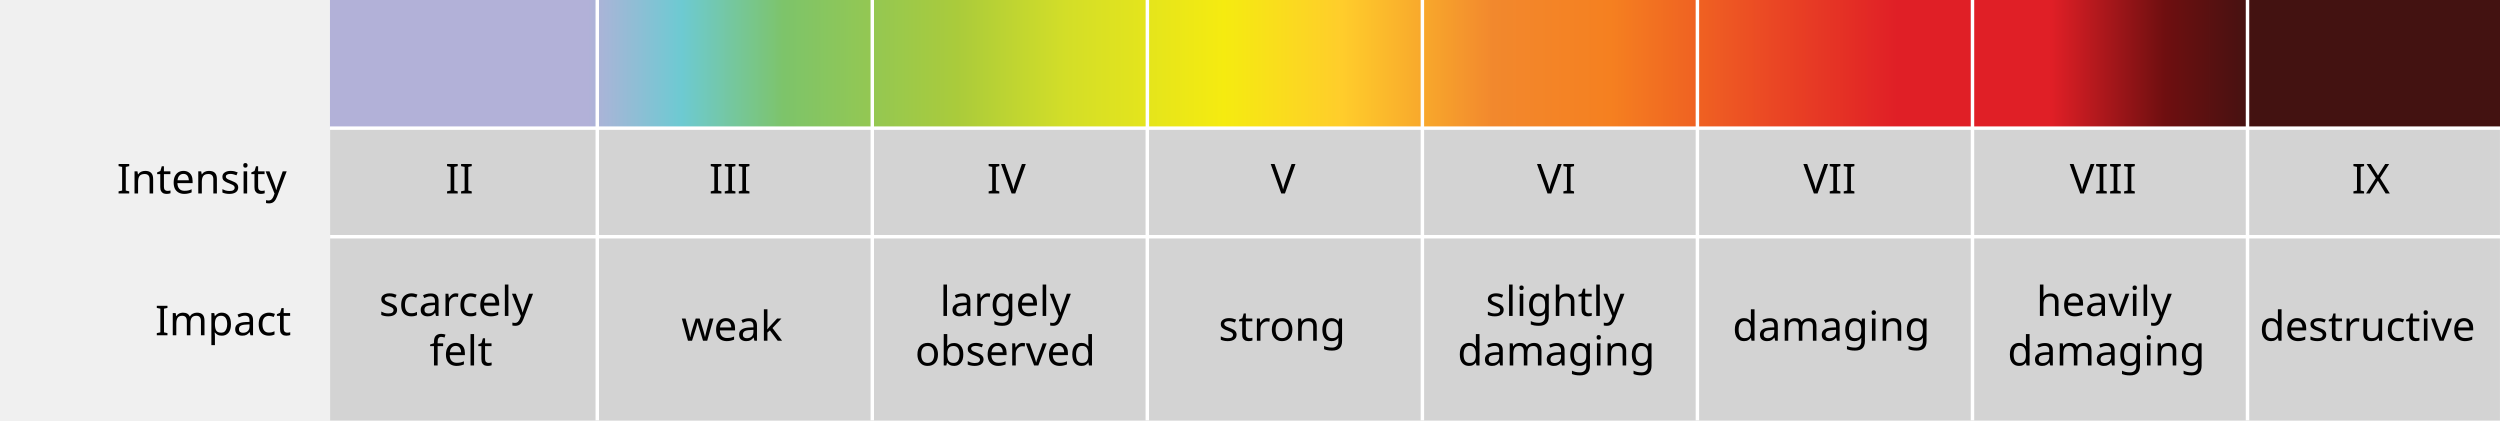
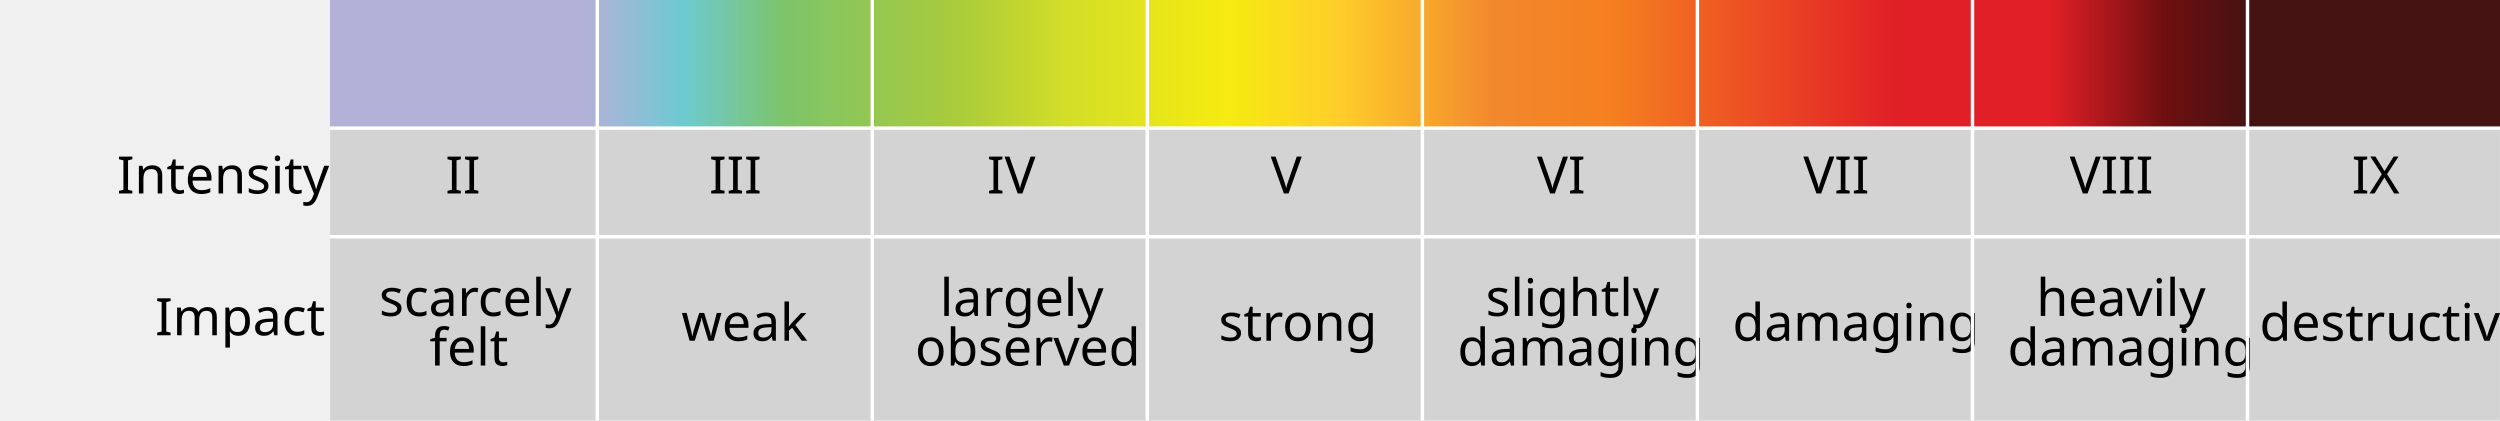
<svg xmlns="http://www.w3.org/2000/svg" xmlns:xlink="http://www.w3.org/1999/xlink" version="1.1" x="0px" y="0px" viewBox="0 0 363.07 61.06" style="enable-background:new 0 0 363.07 61.06;" xml:space="preserve">
  <style type="text/css">
- 	
+ 	svg {font-size: 62.5%;}
		.st0{clip-path:url(#SVGID_00000045605077019318998780000006954335594564681403_);fill:url(#SVGID_00000145771544227996329420000018068293844152526985_);}
	.st1{fill:#D3D3D3;}
	.st2{fill:none;stroke:#FFFFFF;stroke-width:0.5;stroke-miterlimit:10;}
	
		.st3{clip-path:url(#SVGID_00000090289654393357072950000016092420226279346065_);fill:url(#SVGID_00000004515100813926190850000012700386987995288511_);}
	.st4{font-family:'Verdana';}
- 	.st5{font-size:6px;}
+ 	.st5{font-size:0.6rem;}
	
		.st6{clip-path:url(#SVGID_00000080905716895804791080000003495995034236343952_);fill:url(#SVGID_00000009591434976441423580000011121391451501439153_);}
	.st7{display:none;}
	.st8{display:inline;fill:none;stroke:#A7A9AC;stroke-width:0.25;stroke-miterlimit:10;}
	
		.st9{clip-path:url(#SVGID_00000019639706011545067490000005368690492266267571_);fill:url(#SVGID_00000150788272716920265660000004260912718201738925_);}
</style>
  <g id="Hilfslinien">
</g>
  <g id="Italienisch">
</g>
  <g id="Französisch">
</g>
  <g id="Englisch">
    <g>
      <text transform="matrix(1 0 0 1 16.9864 28.0987)" class="st4 st5">Intensity</text>
    </g>
    <g>
      <text transform="matrix(1 0 0 1 22.538 48.6889)" class="st4 st5">Impact</text>
    </g>
    <g>
      <defs>
        <rect id="SVGID_00000018954292958633680920000002498651744984067771_" x="47.92" width="315.15" height="18.61" />
      </defs>
      <clipPath id="SVGID_00000030465870100076180130000011999442072001388444_">
        <use xlink:href="#SVGID_00000018954292958633680920000002498651744984067771_" style="overflow:visible;" />
      </clipPath>
      <linearGradient id="SVGID_00000134941517038559219650000008589274436231854768_" gradientUnits="userSpaceOnUse" x1="794.543" y1="539.677" x2="2015.76" y2="539.677" gradientTransform="matrix(0.2581 0 0 1.1175 -157.1173 -593.7833)">
        <stop offset="0" style="stop-color:#B2B1D8" />
        <stop offset="0.119" style="stop-color:#B2B1D8" />
        <stop offset="0.162" style="stop-color:#6DCAD2" />
        <stop offset="0.209" style="stop-color:#7DC46A" />
        <stop offset="0.289" style="stop-color:#AACB3B" />
        <stop offset="0.339" style="stop-color:#D3DE28" />
        <stop offset="0.412" style="stop-color:#F5EB10" />
        <stop offset="0.466" style="stop-color:#FFCD2B" />
        <stop offset="0.536" style="stop-color:#F2882D" />
        <stop offset="0.59" style="stop-color:#F58020" />
        <stop offset="0.666" style="stop-color:#EA4624" />
        <stop offset="0.722" style="stop-color:#E01F26" />
        <stop offset="0.793" style="stop-color:#E01F26" />
        <stop offset="0.845" style="stop-color:#6F0F10" />
        <stop offset="0.886" style="stop-color:#431211" />
      </linearGradient>
      <rect x="47.92" style="clip-path:url(#SVGID_00000030465870100076180130000011999442072001388444_);fill:url(#SVGID_00000134941517038559219650000008589274436231854768_);" width="315.15" height="18.61" />
    </g>
    <rect x="47.95" y="18.61" class="st1" width="315.11" height="15.77" />
    <g>
      <line class="st2" x1="326.4" y1="0" x2="326.4" y2="18.61" />
      <line class="st2" x1="86.74" y1="0" x2="86.74" y2="18.61" />
      <line class="st2" x1="126.68" y1="0" x2="126.68" y2="18.61" />
      <line class="st2" x1="166.63" y1="0" x2="166.63" y2="18.61" />
      <line class="st2" x1="246.51" y1="0" x2="246.51" y2="18.61" />
      <line class="st2" x1="286.46" y1="0" x2="286.46" y2="18.61" />
      <line class="st2" x1="206.57" y1="0" x2="206.57" y2="18.61" />
    </g>
    <rect x="47.95" y="34.38" class="st1" width="315.11" height="26.68" />
    <g>
      <text transform="matrix(1 0 0 1 55.0609 45.8803)">
        <tspan x="0" y="0" class="st4 st5">scarcely</tspan>
        <tspan x="7.31" y="7.2" class="st4 st5">felt</tspan>
      </text>
    </g>
    <g>
      <text transform="matrix(1 0 0 1 98.9568 49.4803)" class="st4 st5">weak</text>
    </g>
    <g>
      <text transform="matrix(1 0 0 1 136.499 45.8801)">
        <tspan x="0" y="0" class="st4 st5">largely</tspan>
        <tspan x="-3.59" y="7.2" class="st4 st5">observed</tspan>
      </text>
    </g>
    <g>
      <text transform="matrix(1 0 0 1 176.9817 49.4804)" class="st4 st5">strong</text>
    </g>
    <g>
      <text transform="matrix(1 0 0 1 215.7687 45.8804)">
        <tspan x="0" y="0" class="st4 st5">slightly</tspan>
        <tspan x="-4.09" y="7.2" class="st4 st5">damaging</tspan>
      </text>
    </g>
    <g>
      <text transform="matrix(1 0 0 1 251.6197 49.4806)" class="st4 st5">damaging</text>
    </g>
    <g>
      <text transform="matrix(1 0 0 1 295.7349 45.8804)">
        <tspan x="0" y="0" class="st4 st5">heavily</tspan>
        <tspan x="-4.17" y="7.2" class="st4 st5">damaging</tspan>
      </text>
    </g>
    <g>
      <text transform="matrix(1 0 0 1 328.1575 49.4804)" class="st4 st5">destructive</text>
    </g>
    <text transform="matrix(1 0 0 1 64.6922 28.0983)" class="st4 st5">II</text>
    <text transform="matrix(1 0 0 1 102.9877 28.0982)" class="st4 st5">III</text>
    <text transform="matrix(1 0 0 1 143.3461 28.0978)" class="st4 st5">IV</text>
    <text transform="matrix(1 0 0 1 184.545 28.0983)" class="st4 st5">V</text>
    <text transform="matrix(1 0 0 1 223.2133 28.0975)" class="st4 st5">VI</text>
    <text transform="matrix(1 0 0 1 261.8945 28.0974)" class="st4 st5">VII</text>
    <text transform="matrix(1 0 0 1 300.5809 28.098)" class="st4 st5">VIII</text>
    <text transform="matrix(1 0 0 1 341.5502 28.0974)" class="st4 st5">IX</text>
    <g>
      <line class="st2" x1="326.4" y1="18.61" x2="326.4" y2="61.06" />
      <line class="st2" x1="86.74" y1="18.61" x2="86.74" y2="61.06" />
      <line class="st2" x1="126.68" y1="18.61" x2="126.68" y2="61.06" />
      <line class="st2" x1="166.62" y1="18.61" x2="166.62" y2="61.06" />
      <line class="st2" x1="246.51" y1="18.61" x2="246.51" y2="61.06" />
      <line class="st2" x1="286.46" y1="18.61" x2="286.46" y2="61.06" />
      <line class="st2" x1="206.57" y1="18.61" x2="206.57" y2="61.06" />
    </g>
    <line class="st2" x1="363.07" y1="18.61" x2="47.92" y2="18.61" />
    <line class="st2" x1="363.07" y1="34.38" x2="47.94" y2="34.38" />
  </g>
  <g id="Deutsch">
</g>
</svg>
